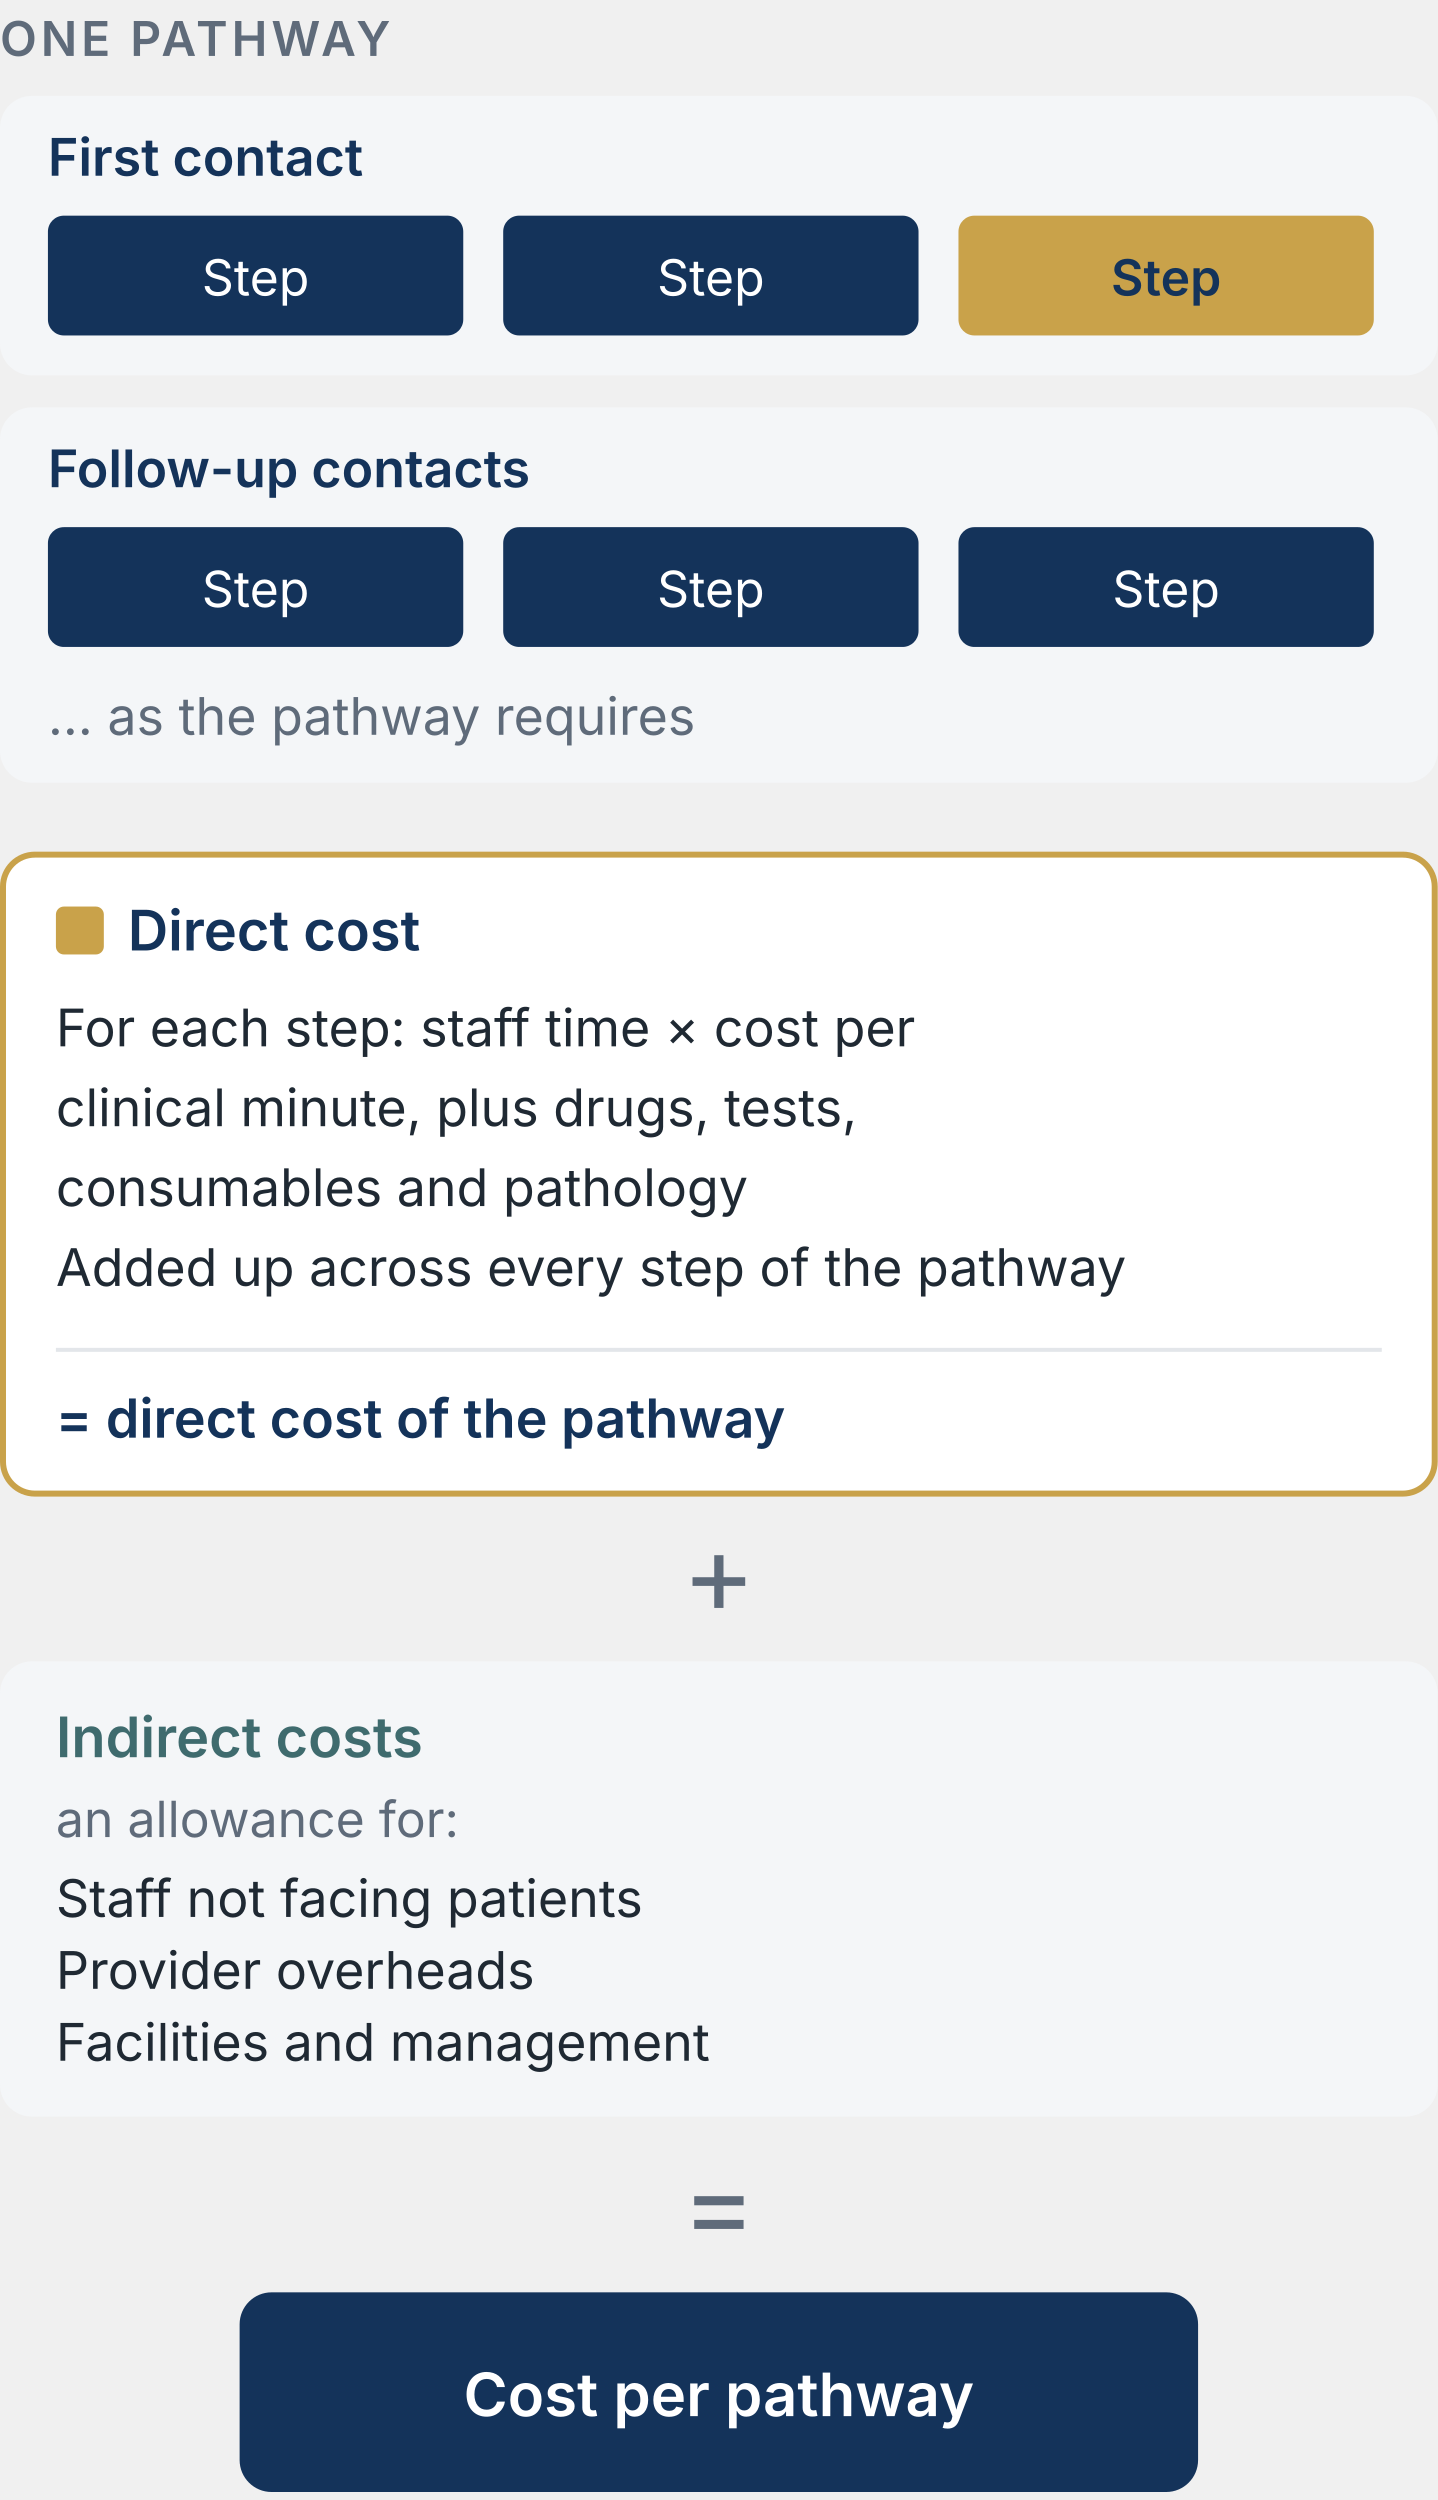
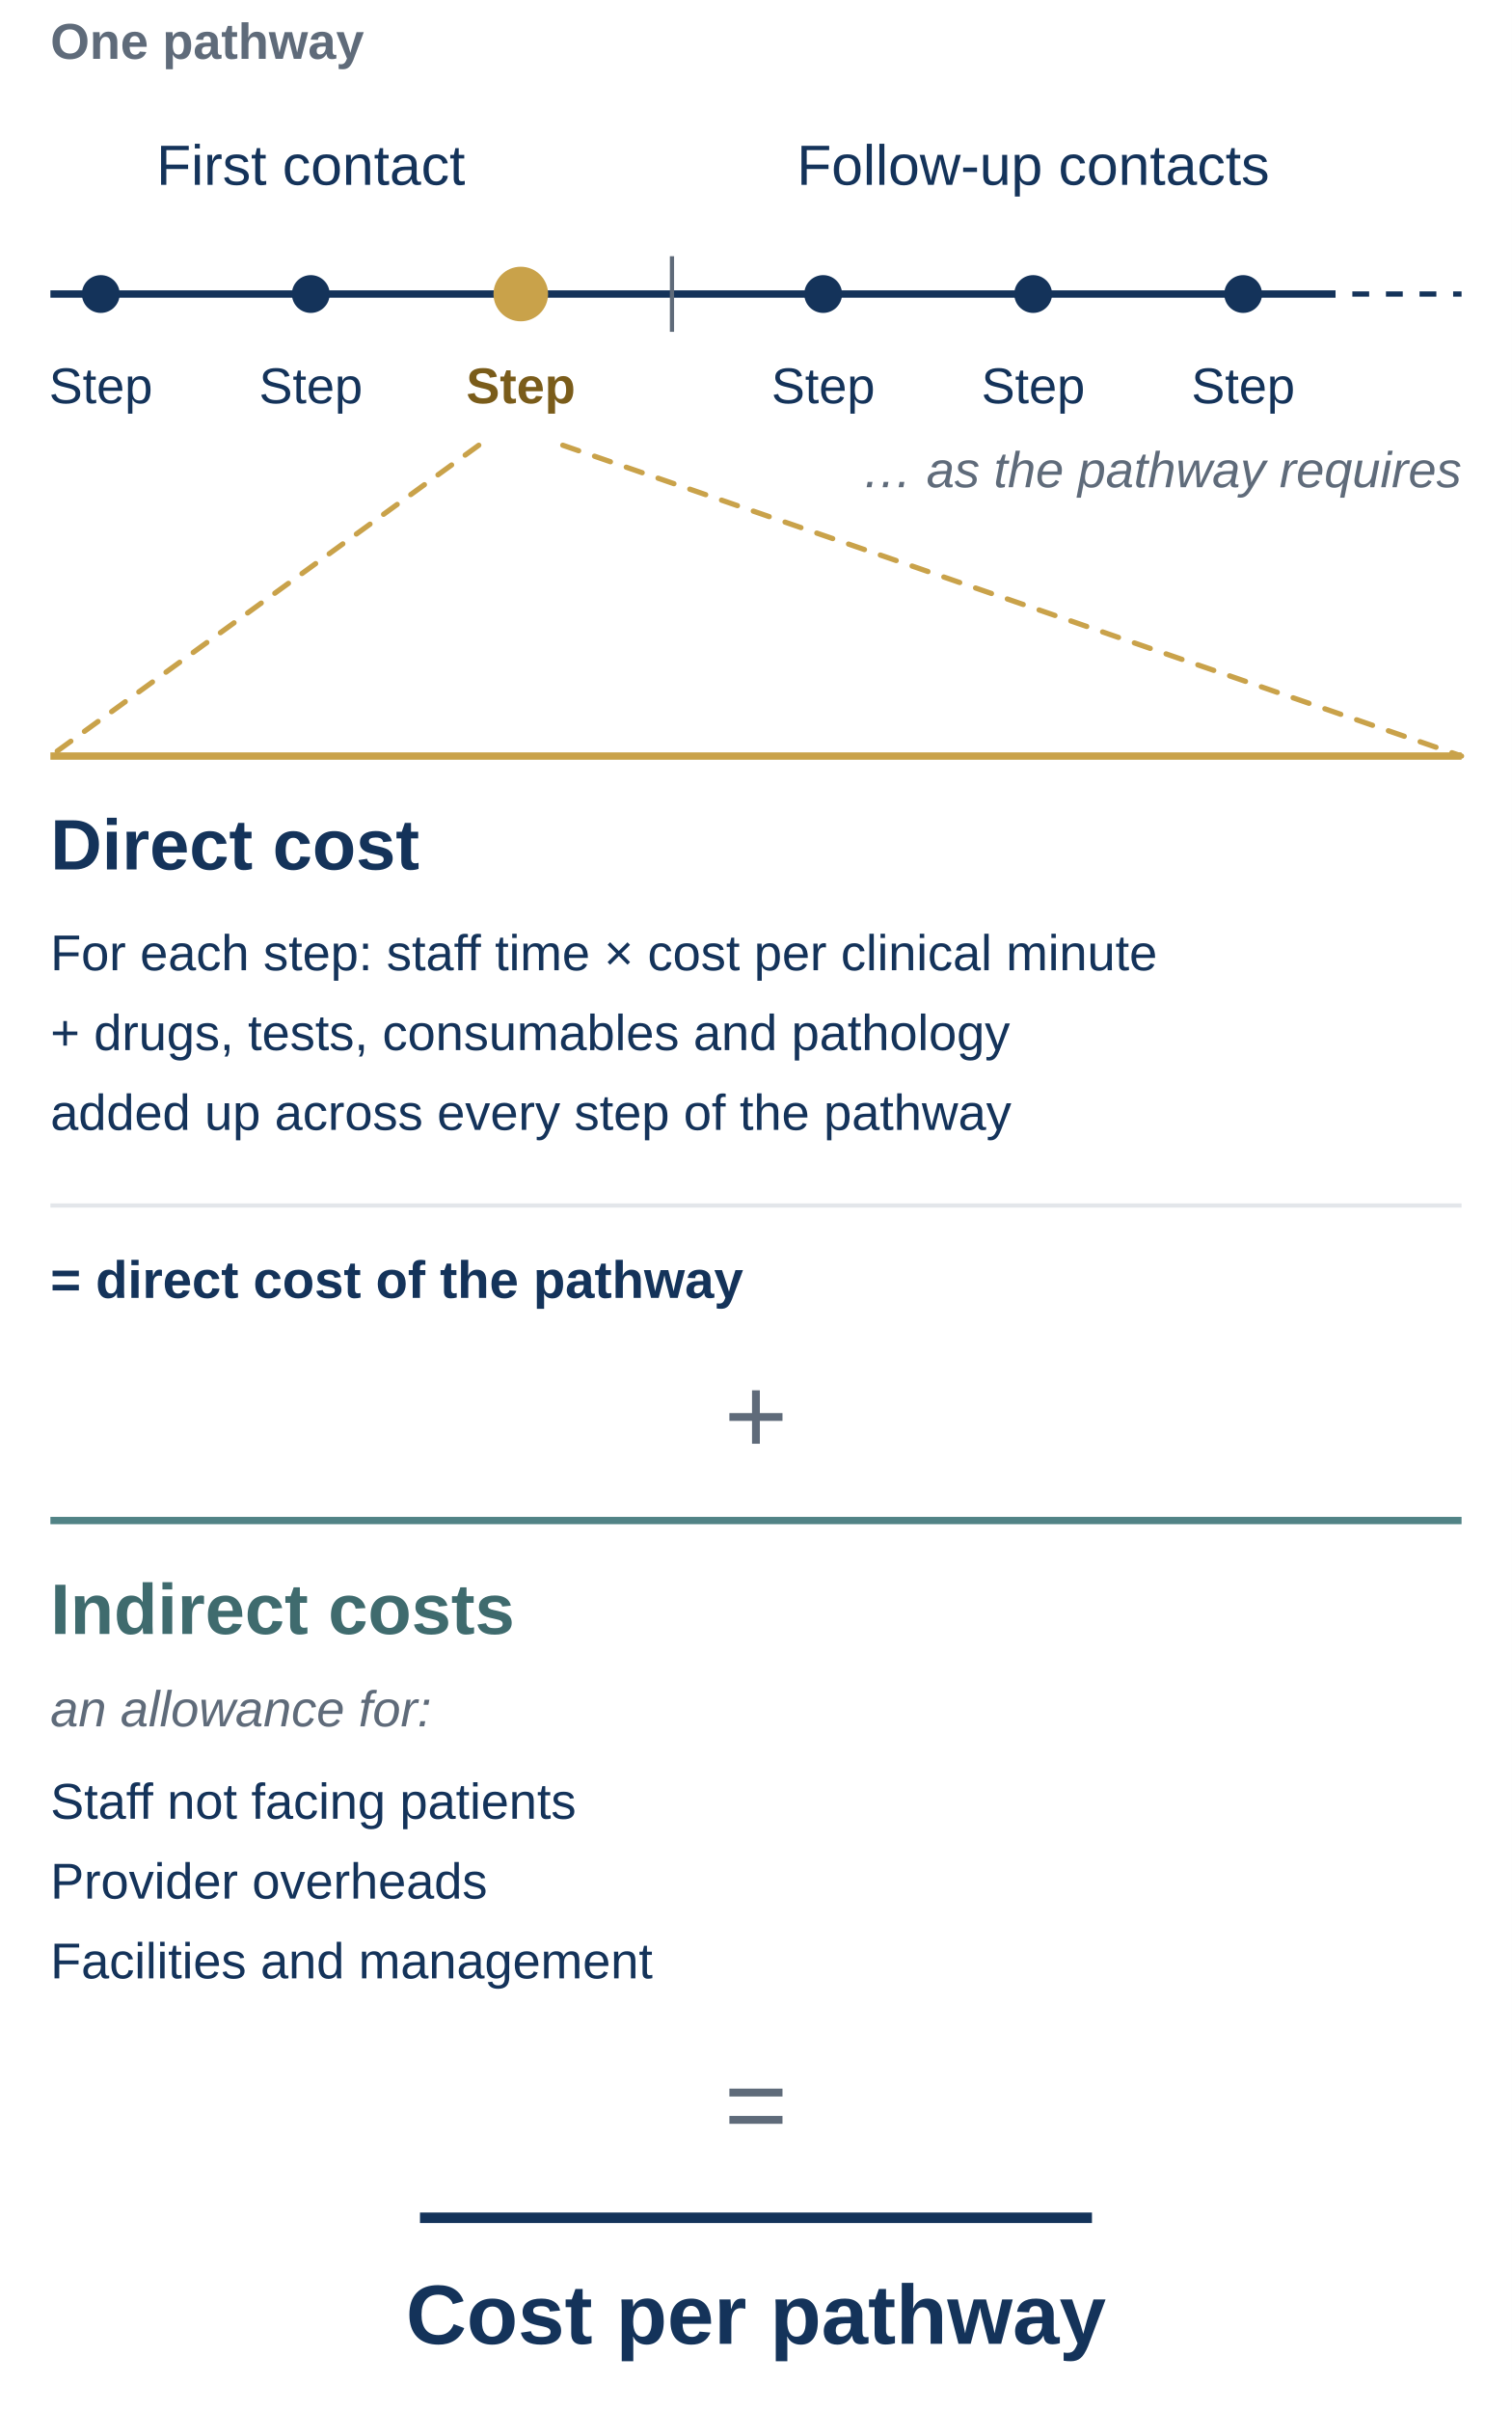
- <svg xmlns="http://www.w3.org/2000/svg" viewBox="0 0 360 626" font-family="Inter, -apple-system, Segoe UI, Roboto, sans-serif">
-   <text x="0" y="14" font-size="12" fill="#5f6b7a" font-weight="600" letter-spacing="1">ONE PATHWAY</text>
-   <rect x="0" y="24" width="360" height="70" rx="8" fill="#f4f6f8" />
-   <text x="12" y="44" font-size="13" fill="#14335a" font-weight="600">First contact</text>
-   <rect x="12" y="54" width="104" height="30" rx="4" fill="#14335a" />
-   <text x="64" y="74" font-size="12.5" fill="#fff" text-anchor="middle">Step</text>
-   <rect x="126" y="54" width="104" height="30" rx="4" fill="#14335a" />
-   <text x="178" y="74" font-size="12.5" fill="#fff" text-anchor="middle">Step</text>
-   <rect x="240" y="54" width="104" height="30" rx="4" fill="#c9a24a" />
-   <text x="292" y="74" font-size="12.5" fill="#14335a" font-weight="600" text-anchor="middle">Step</text>
-   <rect x="0" y="102" width="360" height="94" rx="8" fill="#f4f6f8" />
-   <text x="12" y="122" font-size="13" fill="#14335a" font-weight="600">Follow-up contacts</text>
-   <rect x="12" y="132" width="104" height="30" rx="4" fill="#14335a" />
-   <text x="64" y="152" font-size="12.5" fill="#fff" text-anchor="middle">Step</text>
-   <rect x="126" y="132" width="104" height="30" rx="4" fill="#14335a" />
-   <text x="178" y="152" font-size="12.5" fill="#fff" text-anchor="middle">Step</text>
-   <rect x="240" y="132" width="104" height="30" rx="4" fill="#14335a" />
-   <text x="292" y="152" font-size="12.5" fill="#fff" text-anchor="middle">Step</text>
-   <text x="12" y="184" font-size="13" fill="#5f6b7a">… as the pathway requires</text>
-   <rect x="0.75" y="214" width="358.5" height="160" rx="8" fill="#fff" stroke="#c9a24a" stroke-width="1.5" />
-   <rect x="14" y="227" width="12" height="12" rx="2" fill="#c9a24a" />
-   <text x="32" y="238" font-size="14" fill="#14335a" font-weight="600">Direct cost</text>
-   <text x="14" y="262" font-size="13" fill="#1f2933">For each step: staff time × cost per</text>
-   <text x="14" y="282" font-size="13" fill="#1f2933">clinical minute, plus drugs, tests,</text>
-   <text x="14" y="302" font-size="13" fill="#1f2933">consumables and pathology</text>
-   <text x="14" y="322" font-size="13" fill="#1f2933">Added up across every step of the pathway</text>
-   <line x1="14" y1="338" x2="346" y2="338" stroke="#e3e6ea" />
-   <text x="14" y="360" font-size="13.5" fill="#14335a" font-weight="600">= direct cost of the pathway</text>
-   <text x="180" y="404" font-size="28" fill="#5f6b7a" text-anchor="middle">+</text>
-   <rect x="0" y="416" width="360" height="114" rx="8" fill="#f4f6f8" />
-   <text x="14" y="440" font-size="14" fill="#3f6b6e" font-weight="600">Indirect costs</text>
-   <text x="14" y="460" font-size="12.5" fill="#5f6b7a">an allowance for:</text>
-   <text x="14" y="480" font-size="13" fill="#1f2933">Staff not facing patients</text>
-   <text x="14" y="498" font-size="13" fill="#1f2933">Provider overheads</text>
-   <text x="14" y="516" font-size="13" fill="#1f2933">Facilities and management</text>
-   <text x="180" y="562" font-size="28" fill="#5f6b7a" text-anchor="middle">=</text>
-   <rect x="60" y="574" width="240" height="50" rx="8" fill="#14335a" />
-   <text x="180" y="605" font-size="15" fill="#fff" font-weight="600" text-anchor="middle">Cost per pathway</text>
+ <svg xmlns="http://www.w3.org/2000/svg" viewBox="0 0 360 574" width="360" height="574" role="img" aria-label="One pathway is a first contact and follow-up contacts, each made of steps. The direct cost of each step is staff time times cost per clinical minute, plus drugs, tests, consumables and pathology, added up across every step. Adding an allowance for indirect costs gives the cost per pathway." font-family="Arial, Helvetica, sans-serif">
+   <rect width="360" height="574" fill="#ffffff" />
+   <text x="12" y="14" font-size="12" font-weight="bold" fill="#5f6b7a">One pathway</text>
+   <text x="74" y="44" font-size="13.5" text-anchor="middle" fill="#14335a">First contact</text>
+   <text x="246" y="44" font-size="13.5" text-anchor="middle" fill="#14335a">Follow-up contacts</text>
+   <line x1="12" y1="70" x2="318" y2="70" stroke="#14335a" stroke-width="1.75" />
+   <line x1="322" y1="70" x2="348" y2="70" stroke="#14335a" stroke-width="1.25" stroke-dasharray="4 4" />
+   <line x1="160" y1="61" x2="160" y2="79" stroke="#5f6b7a" stroke-width="1" />
+   <circle cx="24" cy="70" r="4.5" fill="#14335a" />
+   <text x="24" y="96" font-size="12" text-anchor="middle" fill="#14335a">Step</text>
+   <circle cx="74" cy="70" r="4.5" fill="#14335a" />
+   <text x="74" y="96" font-size="12" text-anchor="middle" fill="#14335a">Step</text>
+   <circle cx="124" cy="70" r="6.5" fill="#c9a24a" />
+   <text x="124" y="96" font-size="12" text-anchor="middle" font-weight="bold" fill="#7a5c1a">Step</text>
+   <circle cx="196" cy="70" r="4.5" fill="#14335a" />
+   <text x="196" y="96" font-size="12" text-anchor="middle" fill="#14335a">Step</text>
+   <circle cx="246" cy="70" r="4.5" fill="#14335a" />
+   <text x="246" y="96" font-size="12" text-anchor="middle" fill="#14335a">Step</text>
+   <circle cx="296" cy="70" r="4.5" fill="#14335a" />
+   <text x="296" y="96" font-size="12" text-anchor="middle" fill="#14335a">Step</text>
+   <text x="348" y="116" font-size="12" text-anchor="end" font-style="italic" fill="#5f6b7a">… as the pathway requires</text>
+   <path d="M114 106 L12 180 M134 106 L348 180" fill="none" stroke="#c9a24a" stroke-width="1.25" stroke-dasharray="4 4" stroke-linecap="round" stroke-linejoin="round" />
+   <line x1="12" y1="180" x2="348" y2="180" stroke="#c9a24a" stroke-width="1.75" />
+   <text x="12" y="207" font-size="17" font-weight="bold" fill="#14335a">Direct cost</text>
+   <text x="12" y="231" font-size="12" fill="#14335a">For each step: staff time × cost per clinical minute</text>
+   <text x="12" y="250" font-size="12" fill="#14335a">+ drugs, tests, consumables and pathology</text>
+   <text x="12" y="269" font-size="12" fill="#14335a">added up across every step of the pathway</text>
+   <line x1="12" y1="287" x2="348" y2="287" stroke="#e3e6ea" stroke-width="1" />
+   <text x="12" y="309" font-size="12.5" font-weight="bold" fill="#14335a">= direct cost of the pathway</text>
+   <text x="180" y="346" font-size="26" text-anchor="middle" fill="#5f6b7a">+</text>
+   <line x1="12" y1="362" x2="348" y2="362" stroke="#518386" stroke-width="1.75" />
+   <text x="12" y="389" font-size="17" font-weight="bold" fill="#3f6b6e">Indirect costs</text>
+   <text x="12" y="411" font-size="12" font-style="italic" fill="#5f6b7a">an allowance for:</text>
+   <text x="12" y="433" font-size="12" fill="#14335a">Staff not facing patients</text>
+   <text x="12" y="452" font-size="12" fill="#14335a">Provider overheads</text>
+   <text x="12" y="471" font-size="12" fill="#14335a">Facilities and management</text>
+   <text x="180" y="510" font-size="26" text-anchor="middle" fill="#5f6b7a">=</text>
+   <line x1="100" y1="528" x2="260" y2="528" stroke="#14335a" stroke-width="2.5" />
+   <text x="180" y="558" font-size="20" text-anchor="middle" font-weight="bold" fill="#14335a">Cost per pathway</text>
</svg>
